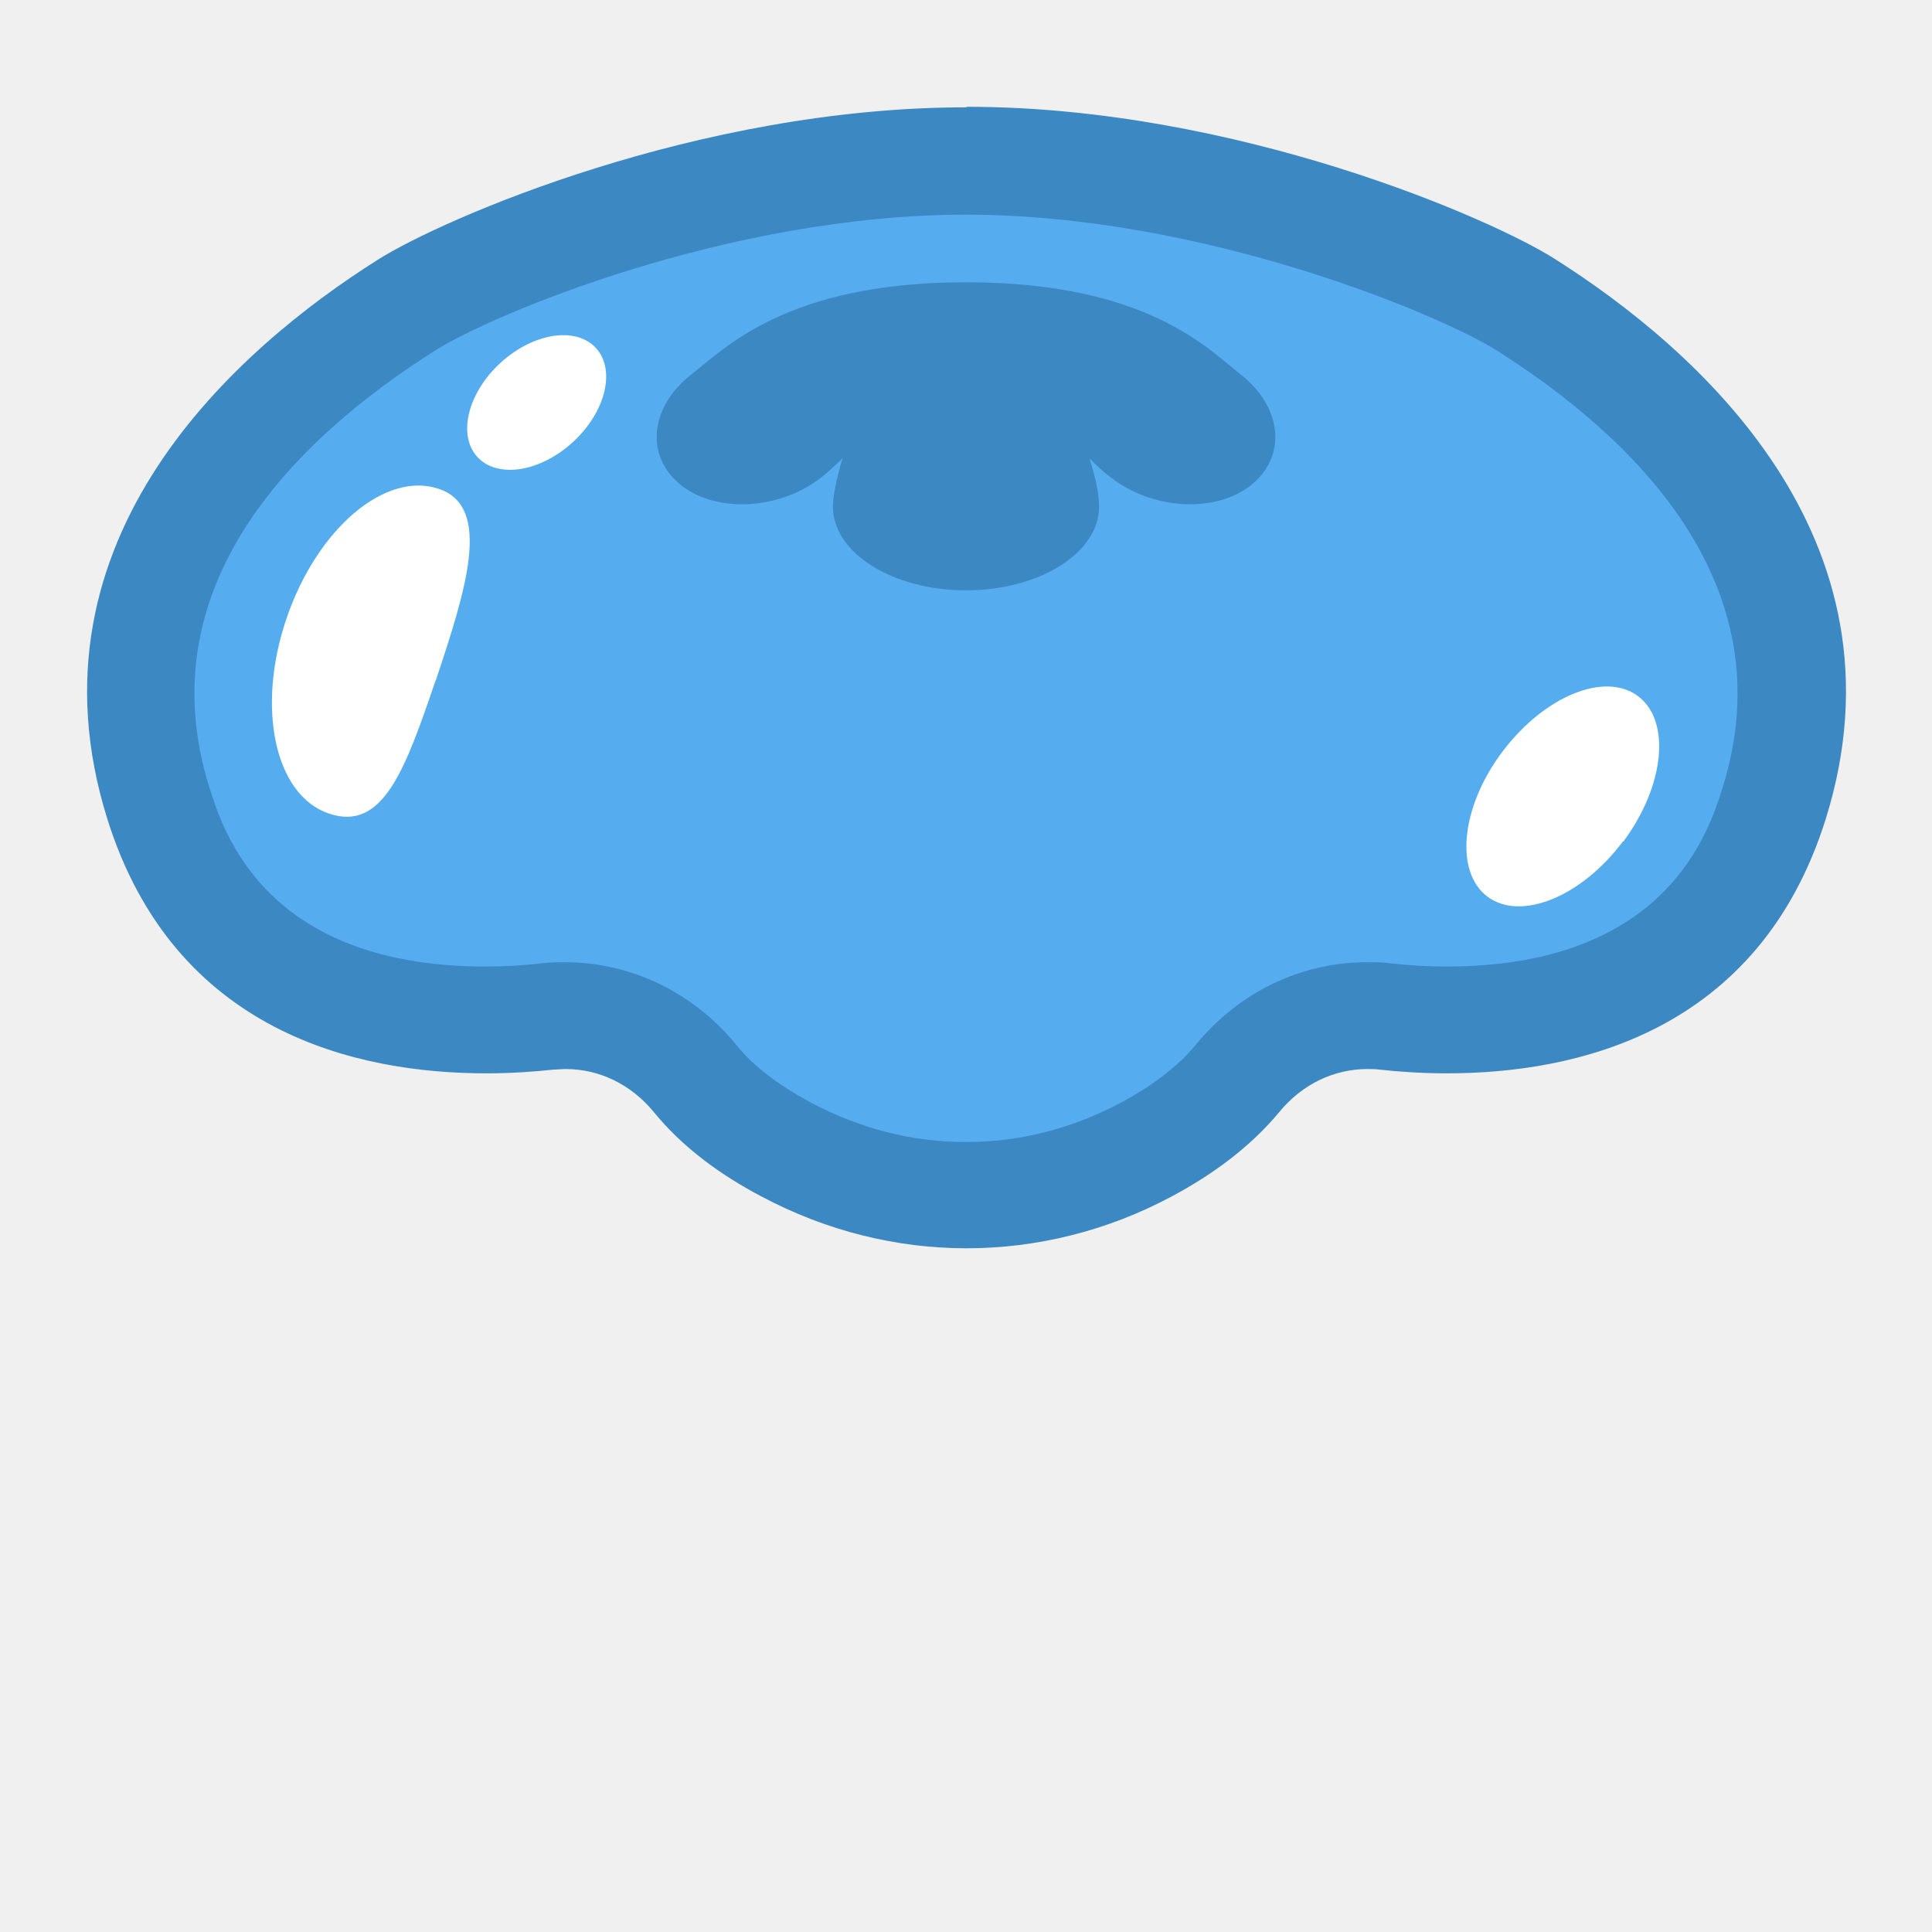
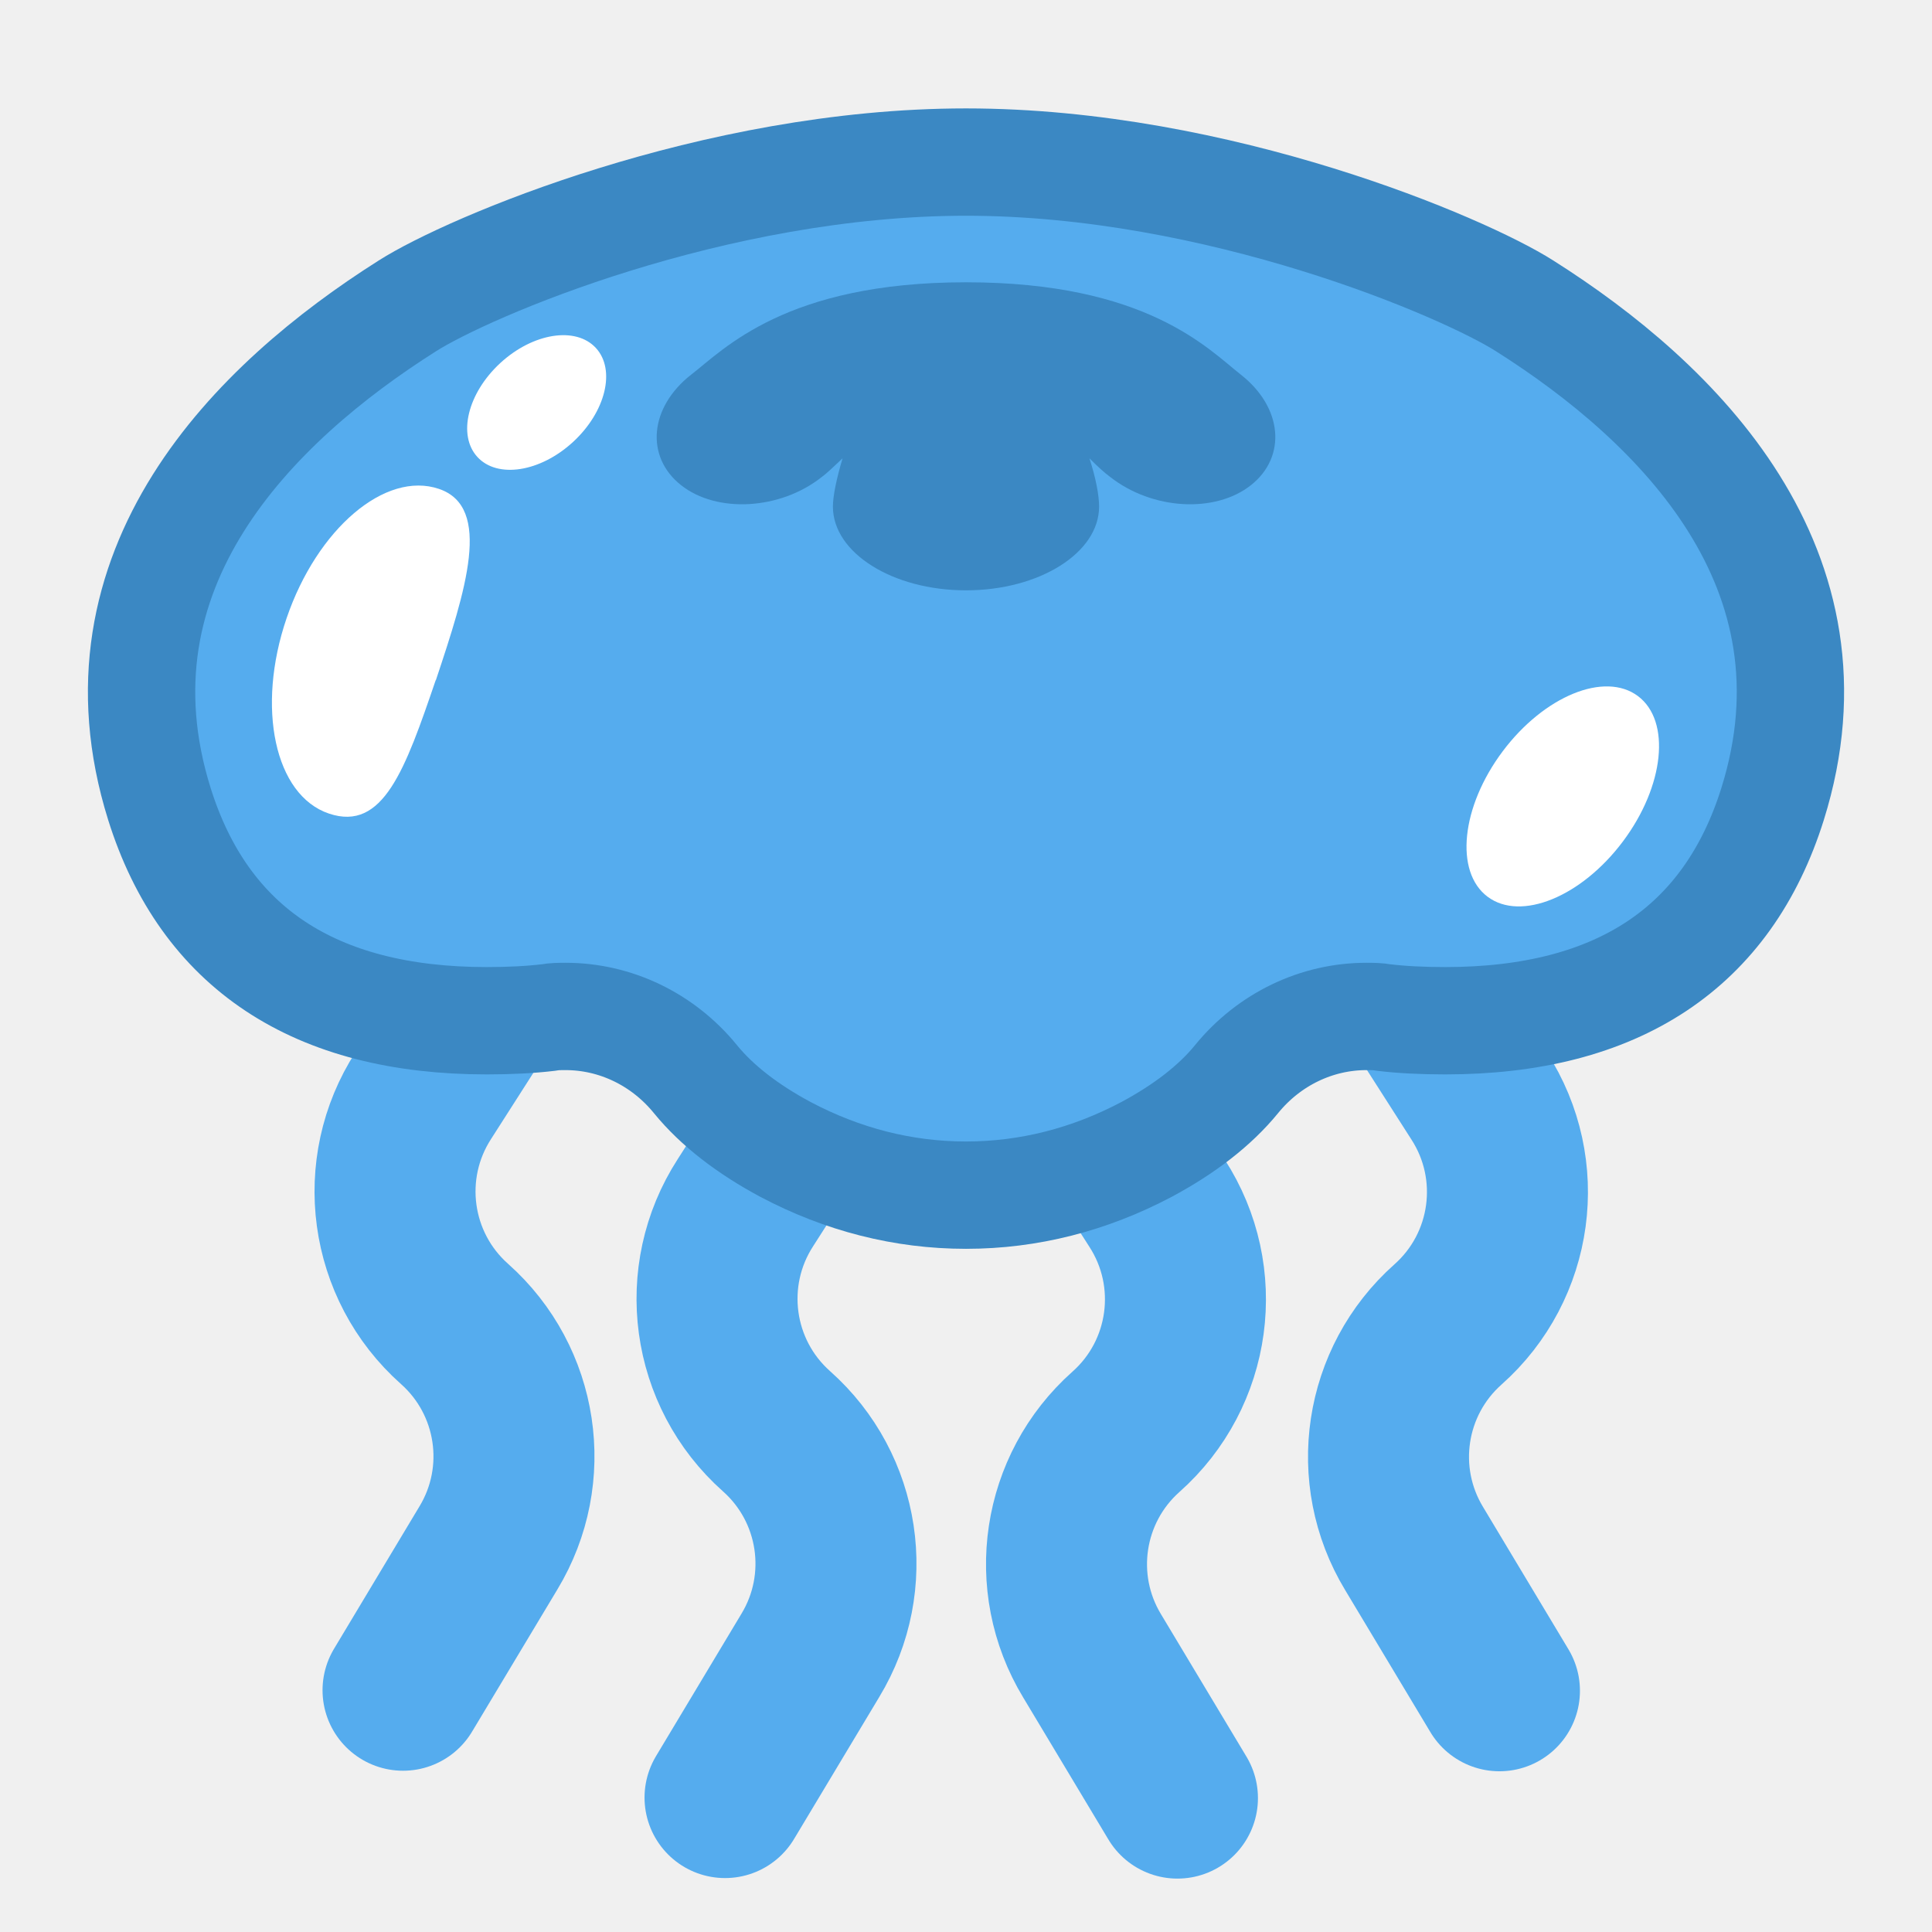
<svg xmlns="http://www.w3.org/2000/svg" viewBox="0 0 36 36">
	tentles
	
	
	
	
	<defs>
-     <path id="tentle" fill="none" stroke="red" stroke-width="3" stroke-linecap="round" stroke-linejoin="round" d=" M 13.51,33.495  L 15.1,30.845  A 3.3,3.3 0 00 14.47,26.67  A 3.3,3.3 0 01 13.89,22.41  L  16.09,18.97" />
+     <path id="tentle" fill="none" stroke="#55acee" stroke-width="3" stroke-linecap="round" stroke-linejoin="round" d="M 0.01,-0.005 l 1.59,-2.65 a 3.3,3.3 0 00 -0.63,-4.175 a 3.3,3.3 0 01 -0.58,-4.26 l 2.2,-3.44" />
  </defs>
-   <path fill="#55ACEE" d="M18 22.27c-1.17 0-2.3-.29-3.36-.85-.71-.38-1.28-.82-1.68-1.31-.61-.75-1.5-1.17-2.42-1.17-.11 0-.21 0-.32.02-.33.04-.72.06-1.15.06-3.21 0-5.26-1.36-6.1-4.04C1.6 10.6 4.73 7.51 7.59 5.7c1.13-.72 5.7-2.68 10.42-2.68S27.3 4.99 28.43 5.7c2.87 1.82 6 4.9 4.62 9.28-.84 2.68-2.89 4.04-6.1 4.04-.43 0-.82-.03-1.15-.06-.11-.01-.21-.02-.32-.02-.92 0-1.81.43-2.42 1.17-.41.5-.97.94-1.68 1.32-1.06.57-2.2.85-3.36.85Z" />
-   <path fill="#3B88C3" d="M18 4c4.44 0 8.86 1.88 9.89 2.53 2.57 1.63 5.39 4.36 4.21 8.14-.26.83-1.05 3.34-5.15 3.34-.34 0-.7-.02-1.05-.06-.14-.02-.28-.02-.43-.02-1.23 0-2.39.56-3.19 1.54-.32.39-.79.75-1.38 1.07-.92.49-1.89.74-2.9.74s-1.98-.25-2.9-.74c-.59-.32-1.06-.67-1.38-1.07-.8-.98-1.97-1.54-3.19-1.54-.14 0-.28 0-.43.02-.35.04-.7.06-1.05.06-4.1 0-4.89-2.51-5.15-3.34-1.18-3.78 1.63-6.51 4.21-8.14C9.13 5.88 13.55 4 18 4m0-2C13 2 8.24 4.08 7.04 4.84 4.44 6.48.36 10.02 2 15.26 3.25 19.25 6.67 20 9.06 20c.47 0 .89-.03 1.26-.07.07 0 .14-.01.22-.01.61 0 1.21.27 1.65.81.54.66 1.25 1.17 1.99 1.56 1.22.65 2.53.97 3.83.97s2.62-.32 3.83-.97c.73-.39 1.44-.9 1.99-1.56.44-.54 1.04-.81 1.65-.81.07 0 .14 0 .22.01.36.04.79.07 1.26.07 2.39 0 5.81-.75 7.06-4.74 1.64-5.25-2.44-8.78-5.04-10.43-1.19-.76-5.96-2.84-10.96-2.84Z" />
+   <use href="#tentle" x="7.5" y="31.5" />
+   <use href="#tentle" x="13.5" y="33.5" />
+   <use href="#tentle" transform="matrix(-1 0 0 1 21.95 33.51)" />
+   <use href="#tentle" transform="matrix(-1 0 0 1 27.95 31.51)" />
+   <path d=" M 18,22.27  C 19.17,22.27 20.3,21.98 21.36,21.42  C 22.07,21.04 22.64,20.6 23.04,20.11  C 23.65,19.36 24.54,18.94 25.46,18.94  C 25.57,18.94 25.67,18.94 25.78,18.96  C 26.11,19 26.5,19.02 26.93,19.02  C 30.14,19.02 32.19,17.66 33.03,14.98  C 34.4,10.6 31.27,7.51 28.41,5.7  C 27.28,4.98 22.71,3.02 18,3.02  C 13.29,3.02 8.72,4.98 7.59,5.7  C 4.73,7.51 1.6,10.6 2.97,14.98  C 3.81,17.66 5.86,19.02 9.07,19.02  C 9.5,19.02 9.89,19 10.22,18.96  C 10.33,18.94 10.43,18.94 10.54,18.94  C 11.46,18.94 12.35,19.36 12.96,20.11  C 13.36,20.6 13.93,21.04 14.64,21.42  C 15.7,21.98 16.83,22.27 18,22.27  Z" fill="#55ACEE" stroke="#3B88C3" stroke-width="2" stroke-linecap="round" stroke-linejoin="round" />
  <path fill="#3B88C3" d="M23.12 6.98c-.61-.48-1.76-1.72-5.12-1.72s-4.51 1.25-5.12 1.72c-.78.61-.86 1.53-.19 2.06.67.53 1.85.46 2.62-.15.11-.08.24-.21.39-.35-.11.37-.18.7-.18.9 0 .86 1.11 1.56 2.48 1.56s2.48-.7 2.48-1.56c0-.21-.06-.53-.18-.9.15.15.28.27.39.35.78.61 1.95.68 2.62.15.67-.53.59-1.45-.19-2.06" />
-   <path fill="#fff" d="M8.12 12.67c-.57 1.67-.98 2.83-1.99 2.49s-1.36-1.97-.79-3.64 1.84-2.75 2.84-2.41.5 1.89-.06 3.57Z" />
-   <ellipse rx="1.5" ry="1" transform="translate(10 7.5) rotate(-42.63)" fill="#fff" />
-   <path fill="#fff" d="M30.24 15.68c-.77 1.03-1.9 1.49-2.52 1.03s-.5-1.68.28-2.71 1.9-1.49 2.52-1.03.5 1.67-.27 2.71Z" />
+   <path fill="#fff" d="M8.12 12.67c-.57 1.67-.98 2.83-1.99 2.49s-1.36-1.97-.79-3.64 1.84-2.75 2.84-2.41.5 1.89-.06 3.57Z" /> probably distorted ellipse of course
+ 	<ellipse rx="1.5" ry="1" transform="translate(10 7.5) rotate(-42.63)" fill="#fff" />
+   <ellipse rx="1.4" ry="2.336" transform="translate(29.12,14.84) rotate(36.845)" fill="#fff" />
</svg>
